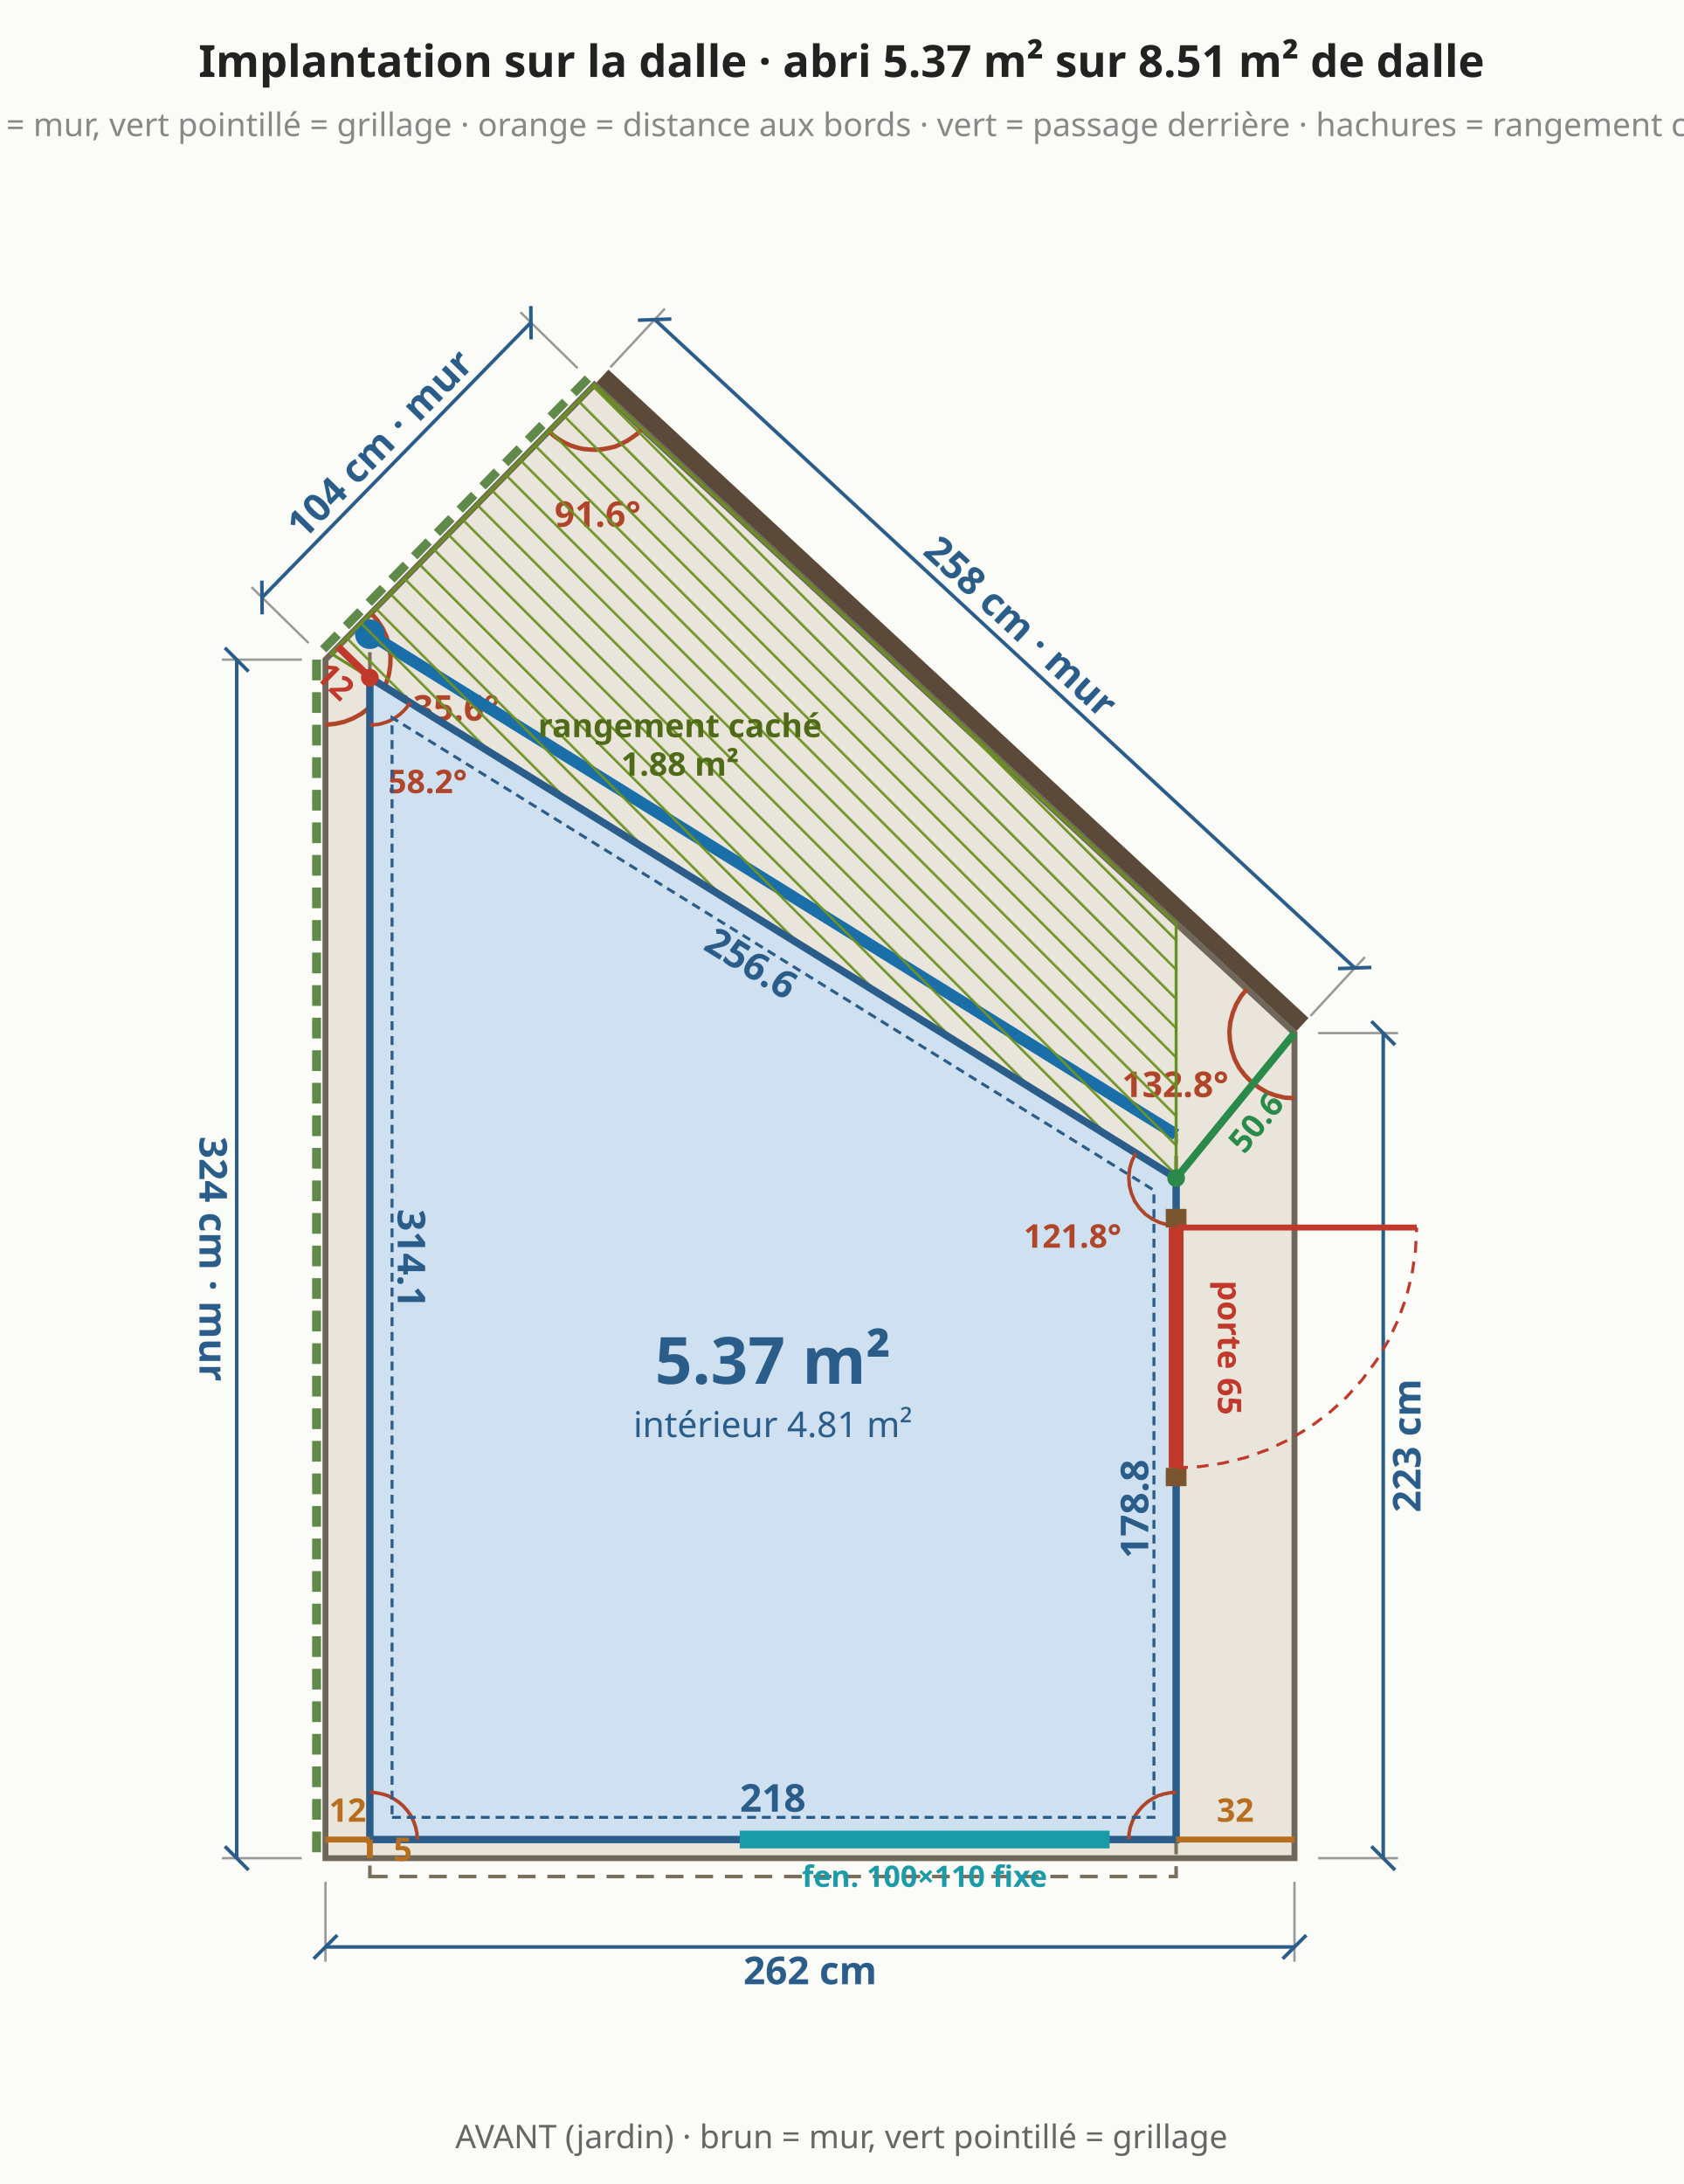
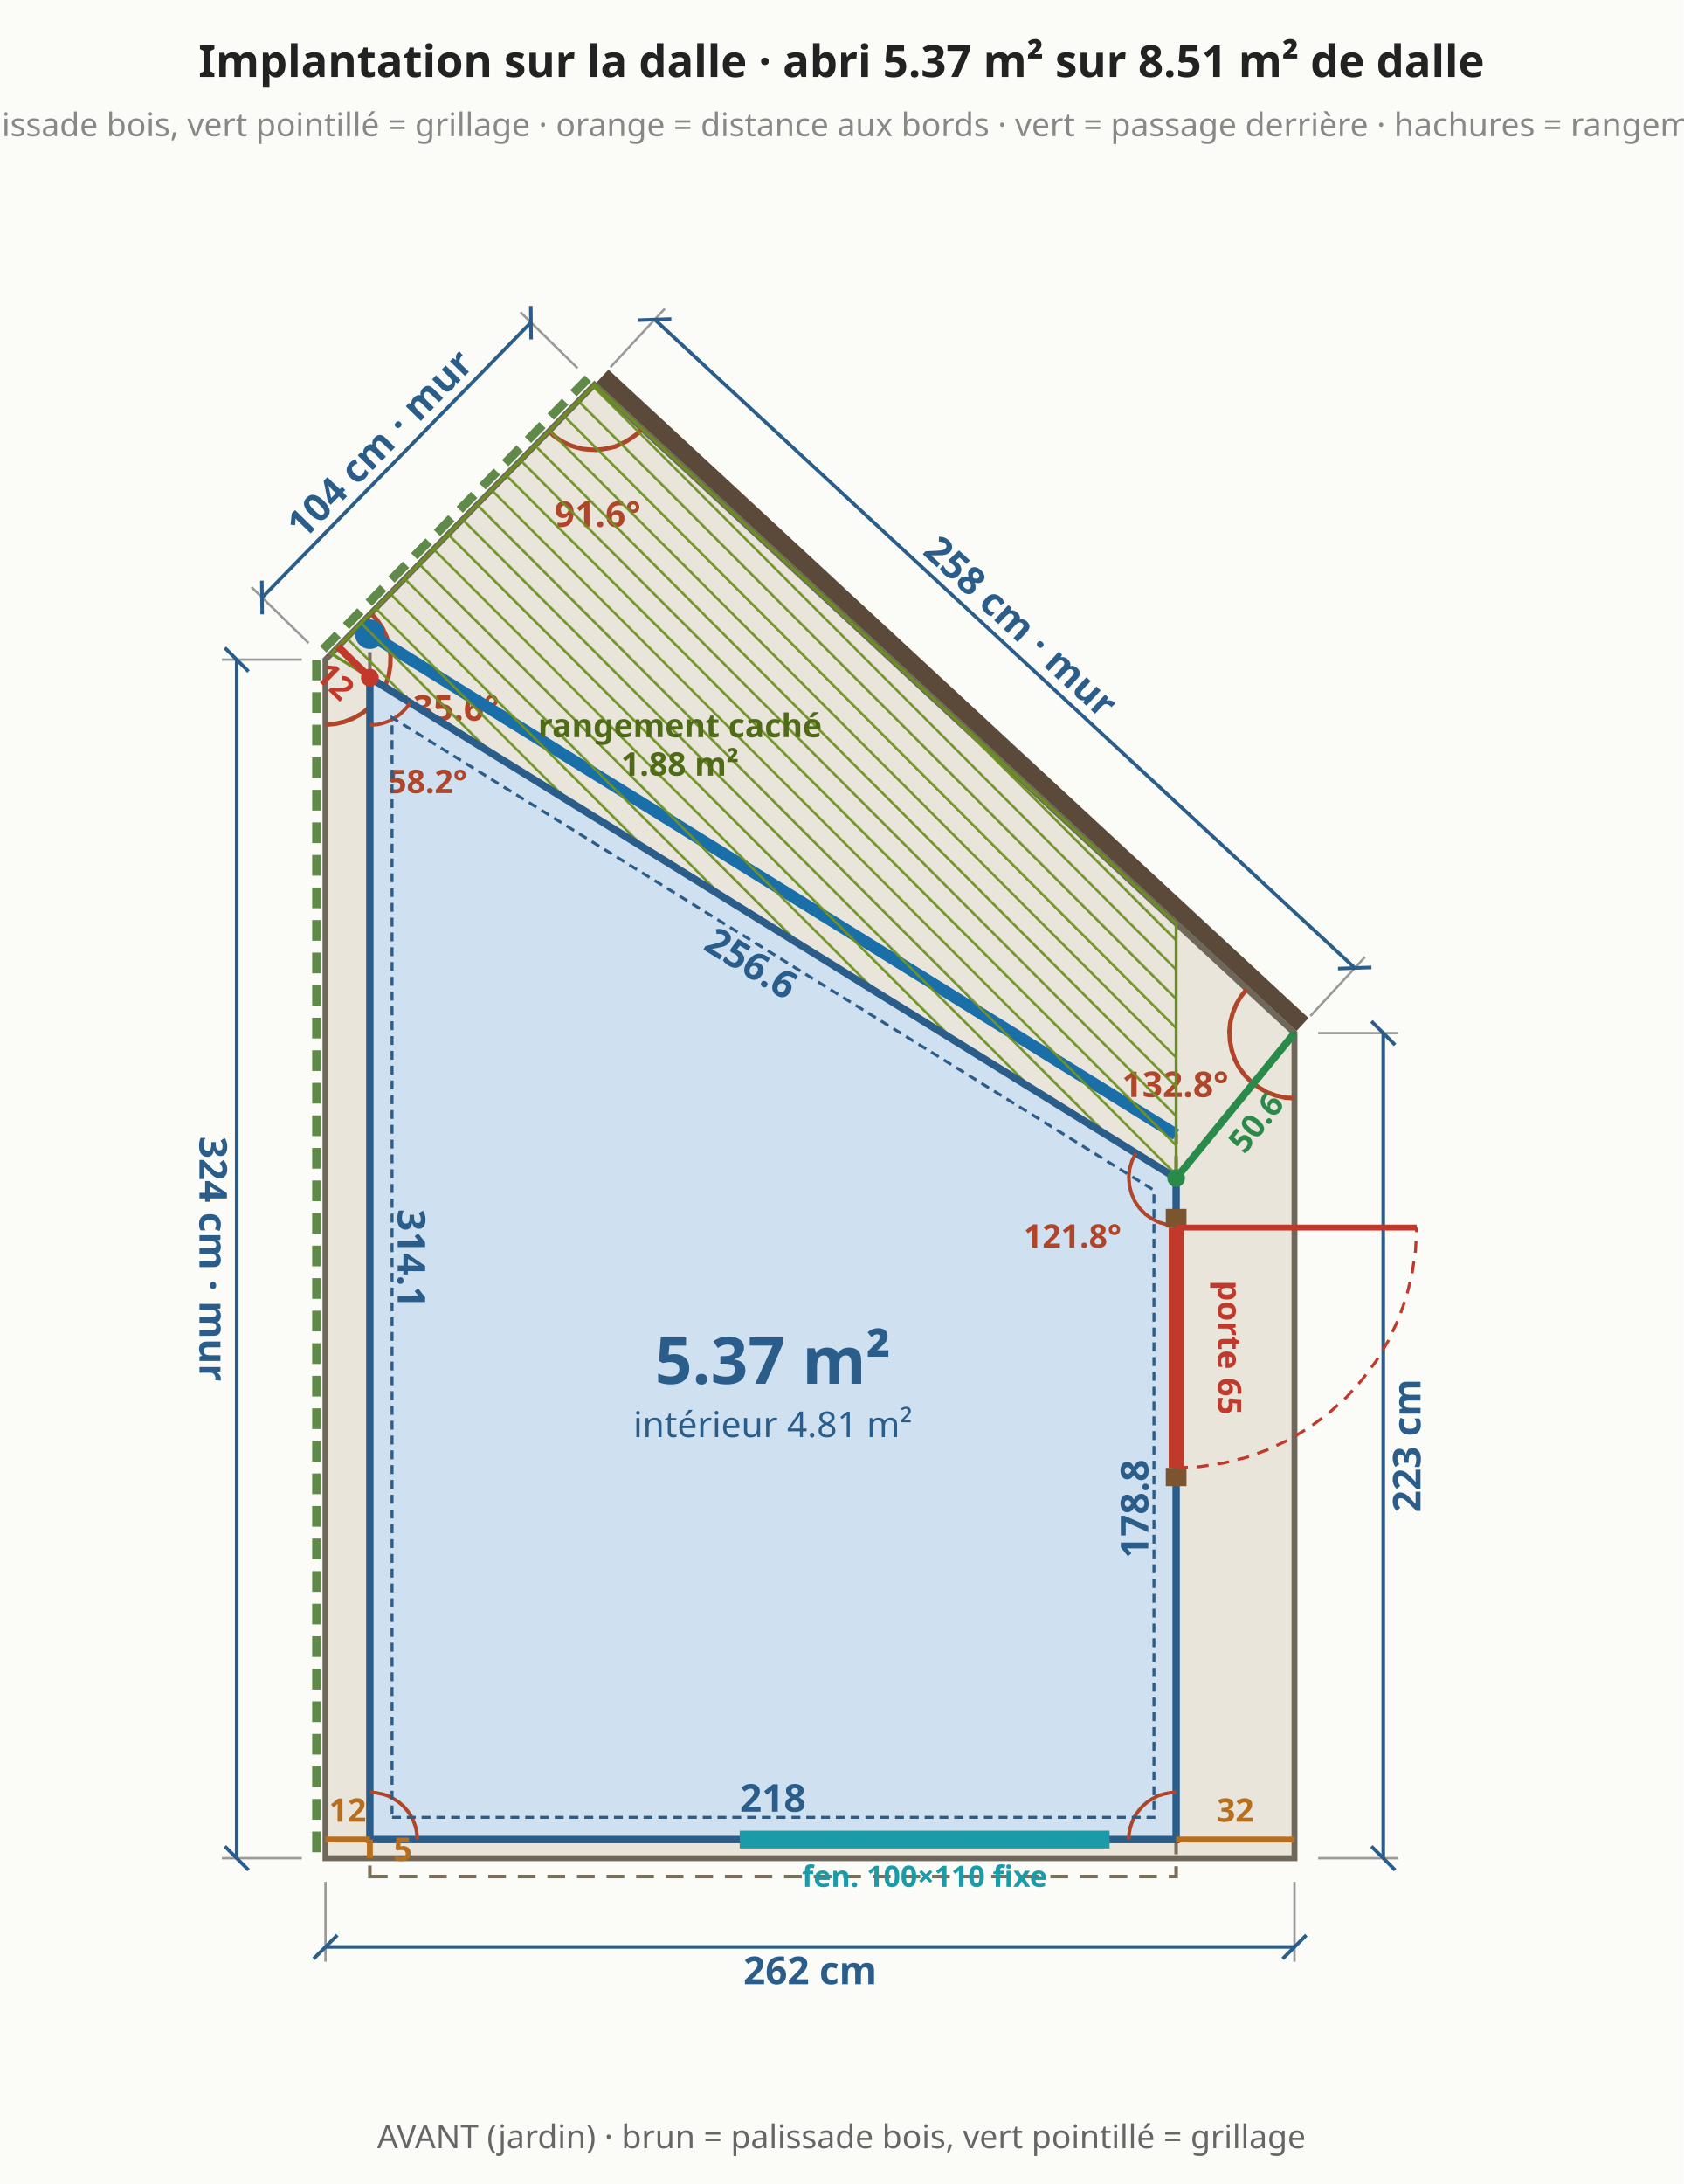
<svg xmlns="http://www.w3.org/2000/svg" viewBox="0 0 569 738" font-family="system-ui,sans-serif" font-size="13">
  <rect width="569" height="738" fill="#fbfbf8" />
  <polygon points="110.0,627.9 437.5,627.9 437.5,349.1 200.9,130.0 110.0,222.9" fill="#e9e5da" stroke="#6f675a" stroke-width="2" />
  <line x1="110.0" y1="635.9" x2="110.0" y2="662.9" stroke="#999" stroke-width="0.8" />
  <line x1="437.5" y1="635.9" x2="437.5" y2="662.9" stroke="#999" stroke-width="0.8" />
  <line x1="110.0" y1="657.9" x2="437.5" y2="657.9" stroke="#2b5d8a" stroke-width="1.2" />
  <line x1="106.0" y1="661.9" x2="114.0" y2="653.9" stroke="#2b5d8a" stroke-width="1.2" />
  <line x1="433.5" y1="661.9" x2="441.5" y2="653.9" stroke="#2b5d8a" stroke-width="1.2" />
  <text x="273.8" y="665.9" text-anchor="middle" dominant-baseline="middle" fill="#2b5d8a" font-size="13" font-weight="bold" transform="rotate(0.0 273.8 665.9)">262 cm</text>
  <line x1="445.5" y1="627.9" x2="472.5" y2="627.9" stroke="#999" stroke-width="0.8" />
  <line x1="445.5" y1="349.1" x2="472.5" y2="349.1" stroke="#999" stroke-width="0.8" />
  <line x1="467.5" y1="627.9" x2="467.5" y2="349.1" stroke="#2b5d8a" stroke-width="1.2" />
  <line x1="471.5" y1="631.9" x2="463.5" y2="623.9" stroke="#2b5d8a" stroke-width="1.2" />
  <line x1="471.5" y1="353.1" x2="463.5" y2="345.1" stroke="#2b5d8a" stroke-width="1.2" />
  <text x="475.5" y="488.5" text-anchor="middle" dominant-baseline="middle" fill="#2b5d8a" font-size="13" font-weight="bold" transform="rotate(-90.0 475.5 488.5)">223 cm</text>
  <line x1="440.2" y1="346.2" x2="203.6" y2="127.1" stroke="#5b4a3a" stroke-width="6" />
  <line x1="442.9" y1="343.3" x2="461.3" y2="323.4" stroke="#999" stroke-width="0.8" />
  <line x1="206.3" y1="124.1" x2="224.7" y2="104.3" stroke="#999" stroke-width="0.8" />
  <line x1="457.9" y1="327.1" x2="221.3" y2="108.0" stroke="#2b5d8a" stroke-width="1.2" />
  <line x1="463.5" y1="326.9" x2="452.2" y2="327.3" stroke="#2b5d8a" stroke-width="1.2" />
  <line x1="226.9" y1="107.8" x2="215.6" y2="108.2" stroke="#2b5d8a" stroke-width="1.2" />
  <text x="345.0" y="211.7" text-anchor="middle" dominant-baseline="middle" fill="#2b5d8a" font-size="13" font-weight="bold" transform="rotate(42.8 345.0 211.7)">258 cm · mur</text>
  <line x1="198.7" y1="127.9" x2="107.9" y2="220.8" stroke="#5f8a4a" stroke-width="3" stroke-dasharray="7 4" />
  <line x1="195.2" y1="124.4" x2="175.9" y2="105.5" stroke="#999" stroke-width="0.8" />
  <line x1="104.3" y1="217.3" x2="85.0" y2="198.4" stroke="#999" stroke-width="0.8" />
  <line x1="179.4" y1="109.0" x2="88.6" y2="201.9" stroke="#2b5d8a" stroke-width="1.2" />
  <line x1="179.4" y1="103.4" x2="179.5" y2="114.7" stroke="#2b5d8a" stroke-width="1.2" />
  <line x1="88.5" y1="196.2" x2="88.6" y2="207.6" stroke="#2b5d8a" stroke-width="1.2" />
  <text x="128.3" y="149.9" text-anchor="middle" dominant-baseline="middle" fill="#2b5d8a" font-size="13" font-weight="bold" transform="rotate(-45.6 128.3 149.9)">104 cm · mur</text>
  <line x1="107.0" y1="222.9" x2="107.0" y2="627.9" stroke="#5f8a4a" stroke-width="3" stroke-dasharray="7 4" />
  <line x1="102.0" y1="222.9" x2="75.0" y2="222.9" stroke="#999" stroke-width="0.8" />
  <line x1="102.0" y1="627.9" x2="75.0" y2="627.9" stroke="#999" stroke-width="0.8" />
  <line x1="80.0" y1="222.9" x2="80.0" y2="627.9" stroke="#2b5d8a" stroke-width="1.2" />
  <line x1="76.0" y1="218.9" x2="84.0" y2="226.9" stroke="#2b5d8a" stroke-width="1.2" />
  <line x1="76.0" y1="623.9" x2="84.0" y2="631.9" stroke="#2b5d8a" stroke-width="1.2" />
  <text x="72.0" y="425.4" text-anchor="middle" dominant-baseline="middle" fill="#2b5d8a" font-size="13" font-weight="bold" transform="rotate(90.0 72.0 425.4)">324 cm · mur</text>
  <polyline points="421.4,334.2 419.4,336.7 417.8,339.4 416.6,342.4 415.8,345.5 415.5,348.6 415.7,351.8 416.3,354.9 417.3,357.9 418.8,360.8 420.7,363.3 422.9,365.6 425.5,367.5 428.2,369.1 431.2,370.2 434.3,370.9 437.5,371.1" fill="none" stroke="#b0452a" stroke-width="1.5" />
  <text x="397.2" y="370.7" text-anchor="middle" fill="#b0452a" font-size="12" font-weight="bold">132.8°</text>
  <polyline points="185.5,145.7 187.1,147.2 188.9,148.5 190.8,149.6 192.8,150.5 194.9,151.2 197.0,151.7 199.2,151.9 201.4,152.0 203.6,151.8 205.8,151.4 207.9,150.9 209.9,150.0 211.9,149.0 213.7,147.8 215.5,146.5 217.0,144.9" fill="none" stroke="#b0452a" stroke-width="1.5" />
  <text x="202.0" y="178.0" text-anchor="middle" fill="#b0452a" font-size="12" font-weight="bold">91.6°</text>
  <polyline points="110.0,244.9 113.2,244.6 116.4,243.9 119.4,242.7 122.3,241.1 124.8,239.1 127.1,236.8 128.9,234.1 130.4,231.2 131.4,228.1 131.9,224.9 132.0,221.6 131.5,218.4 130.7,215.3 129.3,212.3 127.5,209.6 125.4,207.2" fill="none" stroke="#b0452a" stroke-width="1.5" />
  <text x="150.7" y="243.5" text-anchor="middle" fill="#b0452a" font-size="12" font-weight="bold">135.6°</text>
  <polygon points="125.0,634.1 397.5,634.1 397.5,383.4 125.0,214.3" fill="none" stroke="#7a6f5a" stroke-width="1.2" stroke-dasharray="6 4" />
  <line x1="397.5" y1="383.4" x2="125.0" y2="214.3" stroke="#1b6fa8" stroke-width="4" />
  <circle cx="125.0" cy="214.3" r="5" fill="#1b6fa8" />
  <defs>
    <pattern id="cache" width="7" height="7" patternUnits="userSpaceOnUse" patternTransform="rotate(-45)">
      <line x1="0" y1="0" x2="0" y2="7" stroke="#6b8e23" stroke-width="1.6" />
    </pattern>
  </defs>
  <polygon points="397.5,312.1 200.9,130.0 112.0,220.9 397.5,398.1" fill="url(#cache)" stroke="#6b8e23" stroke-width="1" />
  <text x="229.8" y="249.1" text-anchor="middle" fill="#4f6b18" font-size="11" font-weight="bold">rangement caché</text>
  <text x="229.8" y="262.1" text-anchor="middle" fill="#4f6b18" font-size="11" font-weight="bold">1.88 m²</text>
  <polygon points="125.0,621.6 397.5,621.6 397.5,398.1 125.0,229.0" fill="#cfe0f1" stroke="#2b5d8a" stroke-width="2.5" />
  <text x="261.2" y="607.6" text-anchor="middle" dominant-baseline="middle" fill="#2b5d8a" font-size="13" font-weight="bold" transform="rotate(0.0 261.2 607.6)">218</text>
  <text x="383.5" y="509.9" text-anchor="middle" dominant-baseline="middle" fill="#2b5d8a" font-size="13" font-weight="bold" transform="rotate(-90.0 383.5 509.9)">178.8</text>
  <text x="253.9" y="325.5" text-anchor="middle" dominant-baseline="middle" fill="#2b5d8a" font-size="13" font-weight="bold" transform="rotate(31.8 253.9 325.5)">256.6</text>
  <text x="139.0" y="425.3" text-anchor="middle" dominant-baseline="middle" fill="#2b5d8a" font-size="13" font-weight="bold" transform="rotate(90.0 139.0 425.3)">314.1</text>
  <polyline points="141.0,621.6 140.9,619.5 140.5,617.5 139.8,615.5 138.9,613.6 137.7,611.9 136.3,610.3 134.7,608.9 133.0,607.8 131.1,606.8 129.1,606.2 127.1,605.8 125.0,605.6" fill="none" stroke="#b0452a" stroke-width="1.2" />
  <polyline points="397.5,605.6 395.4,605.8 393.4,606.2 391.4,606.8 389.5,607.8 387.8,608.9 386.2,610.3 384.8,611.9 383.6,613.6 382.7,615.5 382.0,617.5 381.6,619.5 381.5,621.6" fill="none" stroke="#b0452a" stroke-width="1.2" />
  <polyline points="383.9,389.7 382.6,392.2 381.8,394.9 381.5,397.7 381.7,400.6 382.4,403.3 383.5,405.9 385.1,408.2 387.1,410.3 389.4,411.9 391.9,413.1 394.7,413.9 397.5,414.1" fill="none" stroke="#b0452a" stroke-width="1.2" />
  <text x="362.5" y="421.6" text-anchor="middle" fill="#b0452a" font-size="11" font-weight="bold">121.8°</text>
  <polyline points="125.0,245.0 126.4,244.9 127.7,244.8 129.0,244.5 130.3,244.1 131.6,243.6 132.8,243.0 133.9,242.3 135.0,241.5 136.0,240.6 137.0,239.6 137.8,238.6 138.6,237.4" fill="none" stroke="#b0452a" stroke-width="1.2" />
  <text x="144.5" y="268.0" text-anchor="middle" fill="#b0452a" font-size="11" font-weight="bold">58.2°</text>
  <line x1="250.0" y1="621.6" x2="375.0" y2="621.6" stroke="#1b9aa8" stroke-width="6" />
  <text x="312.5" y="637.6" text-anchor="middle" fill="#1b9aa8" font-size="10" font-weight="bold">fen. 100×110 fixe</text>
  <line x1="397.5" y1="502.2" x2="397.5" y2="496.0" stroke="#7a5530" stroke-width="7" />
  <line x1="397.5" y1="414.8" x2="397.5" y2="408.5" stroke="#7a5530" stroke-width="7" />
  <line x1="397.5" y1="496.0" x2="397.5" y2="414.8" stroke="#c0392b" stroke-width="5" />
  <line x1="397.5" y1="414.8" x2="478.8" y2="414.8" stroke="#c0392b" stroke-width="2" />
  <polyline points="397.5,496.0 405.5,495.6 413.4,494.4 421.1,492.5 428.6,489.8 435.8,486.4 442.6,482.3 449.0,477.6 455.0,472.2 460.3,466.3 465.1,459.9 469.2,453.1 472.6,445.8 475.3,438.3 477.2,430.6 478.4,422.7 478.8,414.8" fill="none" stroke="#c0392b" stroke-width="1" stroke-dasharray="4 3" />
  <text x="415.5" y="455.4" text-anchor="middle" dominant-baseline="middle" fill="#c0392b" font-size="11" font-weight="bold" transform="rotate(90.0 415.5 455.4)">porte 65</text>
  <line x1="397.5" y1="398.1" x2="437.5" y2="349.1" stroke="#2a8a4a" stroke-width="2.5" />
  <circle cx="397.5" cy="398.1" r="3" fill="#2a8a4a" />
  <text x="424.5" y="379.3" text-anchor="middle" dominant-baseline="middle" fill="#2a8a4a" font-size="11" font-weight="bold" transform="rotate(-50.8 424.5 379.3)">50.6</text>
  <line x1="125.0" y1="229.0" x2="114.2" y2="218.5" stroke="#c0392b" stroke-width="2.5" />
  <circle cx="125.0" cy="229.0" r="3" fill="#c0392b" />
  <text x="113.3" y="230.2" text-anchor="middle" dominant-baseline="middle" fill="#c0392b" font-size="11" font-weight="bold" transform="rotate(44.3 113.3 230.2)">12</text>
  <text x="261.2" y="467.6" text-anchor="middle" fill="#2b5d8a" font-size="22" font-weight="bold">5.37 m²</text>
  <text x="261.2" y="485.6" text-anchor="middle" fill="#2b5d8a" font-size="12" font-weight="normal">intérieur 4.81 m²</text>
  <polygon points="132.5,614.1 390.0,614.1 390.0,402.2 132.5,242.5" fill="none" stroke="#2b5d8a" stroke-width="1" stroke-dasharray="3 2" />
  <line x1="125.0" y1="621.6" x2="125.0" y2="627.9" stroke="#b86e1f" stroke-width="2" />
  <text x="133.0" y="628.8" text-anchor="start" fill="#b86e1f" font-size="11" font-weight="bold">5</text>
  <line x1="397.5" y1="621.6" x2="437.5" y2="621.6" stroke="#b86e1f" stroke-width="2" />
  <text x="417.5" y="615.6" text-anchor="middle" fill="#b86e1f" font-size="11" font-weight="bold">32</text>
  <line x1="125.0" y1="621.6" x2="110.0" y2="621.6" stroke="#b86e1f" stroke-width="2" />
  <text x="117.5" y="615.6" text-anchor="middle" fill="#b86e1f" font-size="11" font-weight="bold">12</text>
  <text x="284.4" y="26.0" text-anchor="middle" fill="#222" font-size="15" font-weight="bold">Implantation sur la dalle · abri 5.37 m² sur 8.51 m² de dalle</text>
-   <text x="284.4" y="46.0" text-anchor="middle" fill="#888" font-size="11" font-weight="normal">brun = mur, vert pointillé = grillage · orange = distance aux bords · vert = passage derrière · hachures = rangement caché</text>
-   <text x="284.4" y="725.9" text-anchor="middle" fill="#666" font-size="11" font-weight="normal">AVANT (jardin) · brun = mur, vert pointillé = grillage</text>
+   <text x="284.4" y="46.0" text-anchor="middle" fill="#888" font-size="11" font-weight="normal">brun = palissade bois, vert pointillé = grillage · orange = distance aux bords · vert = passage derrière · hachures = rangement caché</text>
+   <text x="284.4" y="725.9" text-anchor="middle" fill="#666" font-size="11" font-weight="normal">AVANT (jardin) · brun = palissade bois, vert pointillé = grillage</text>
</svg>
